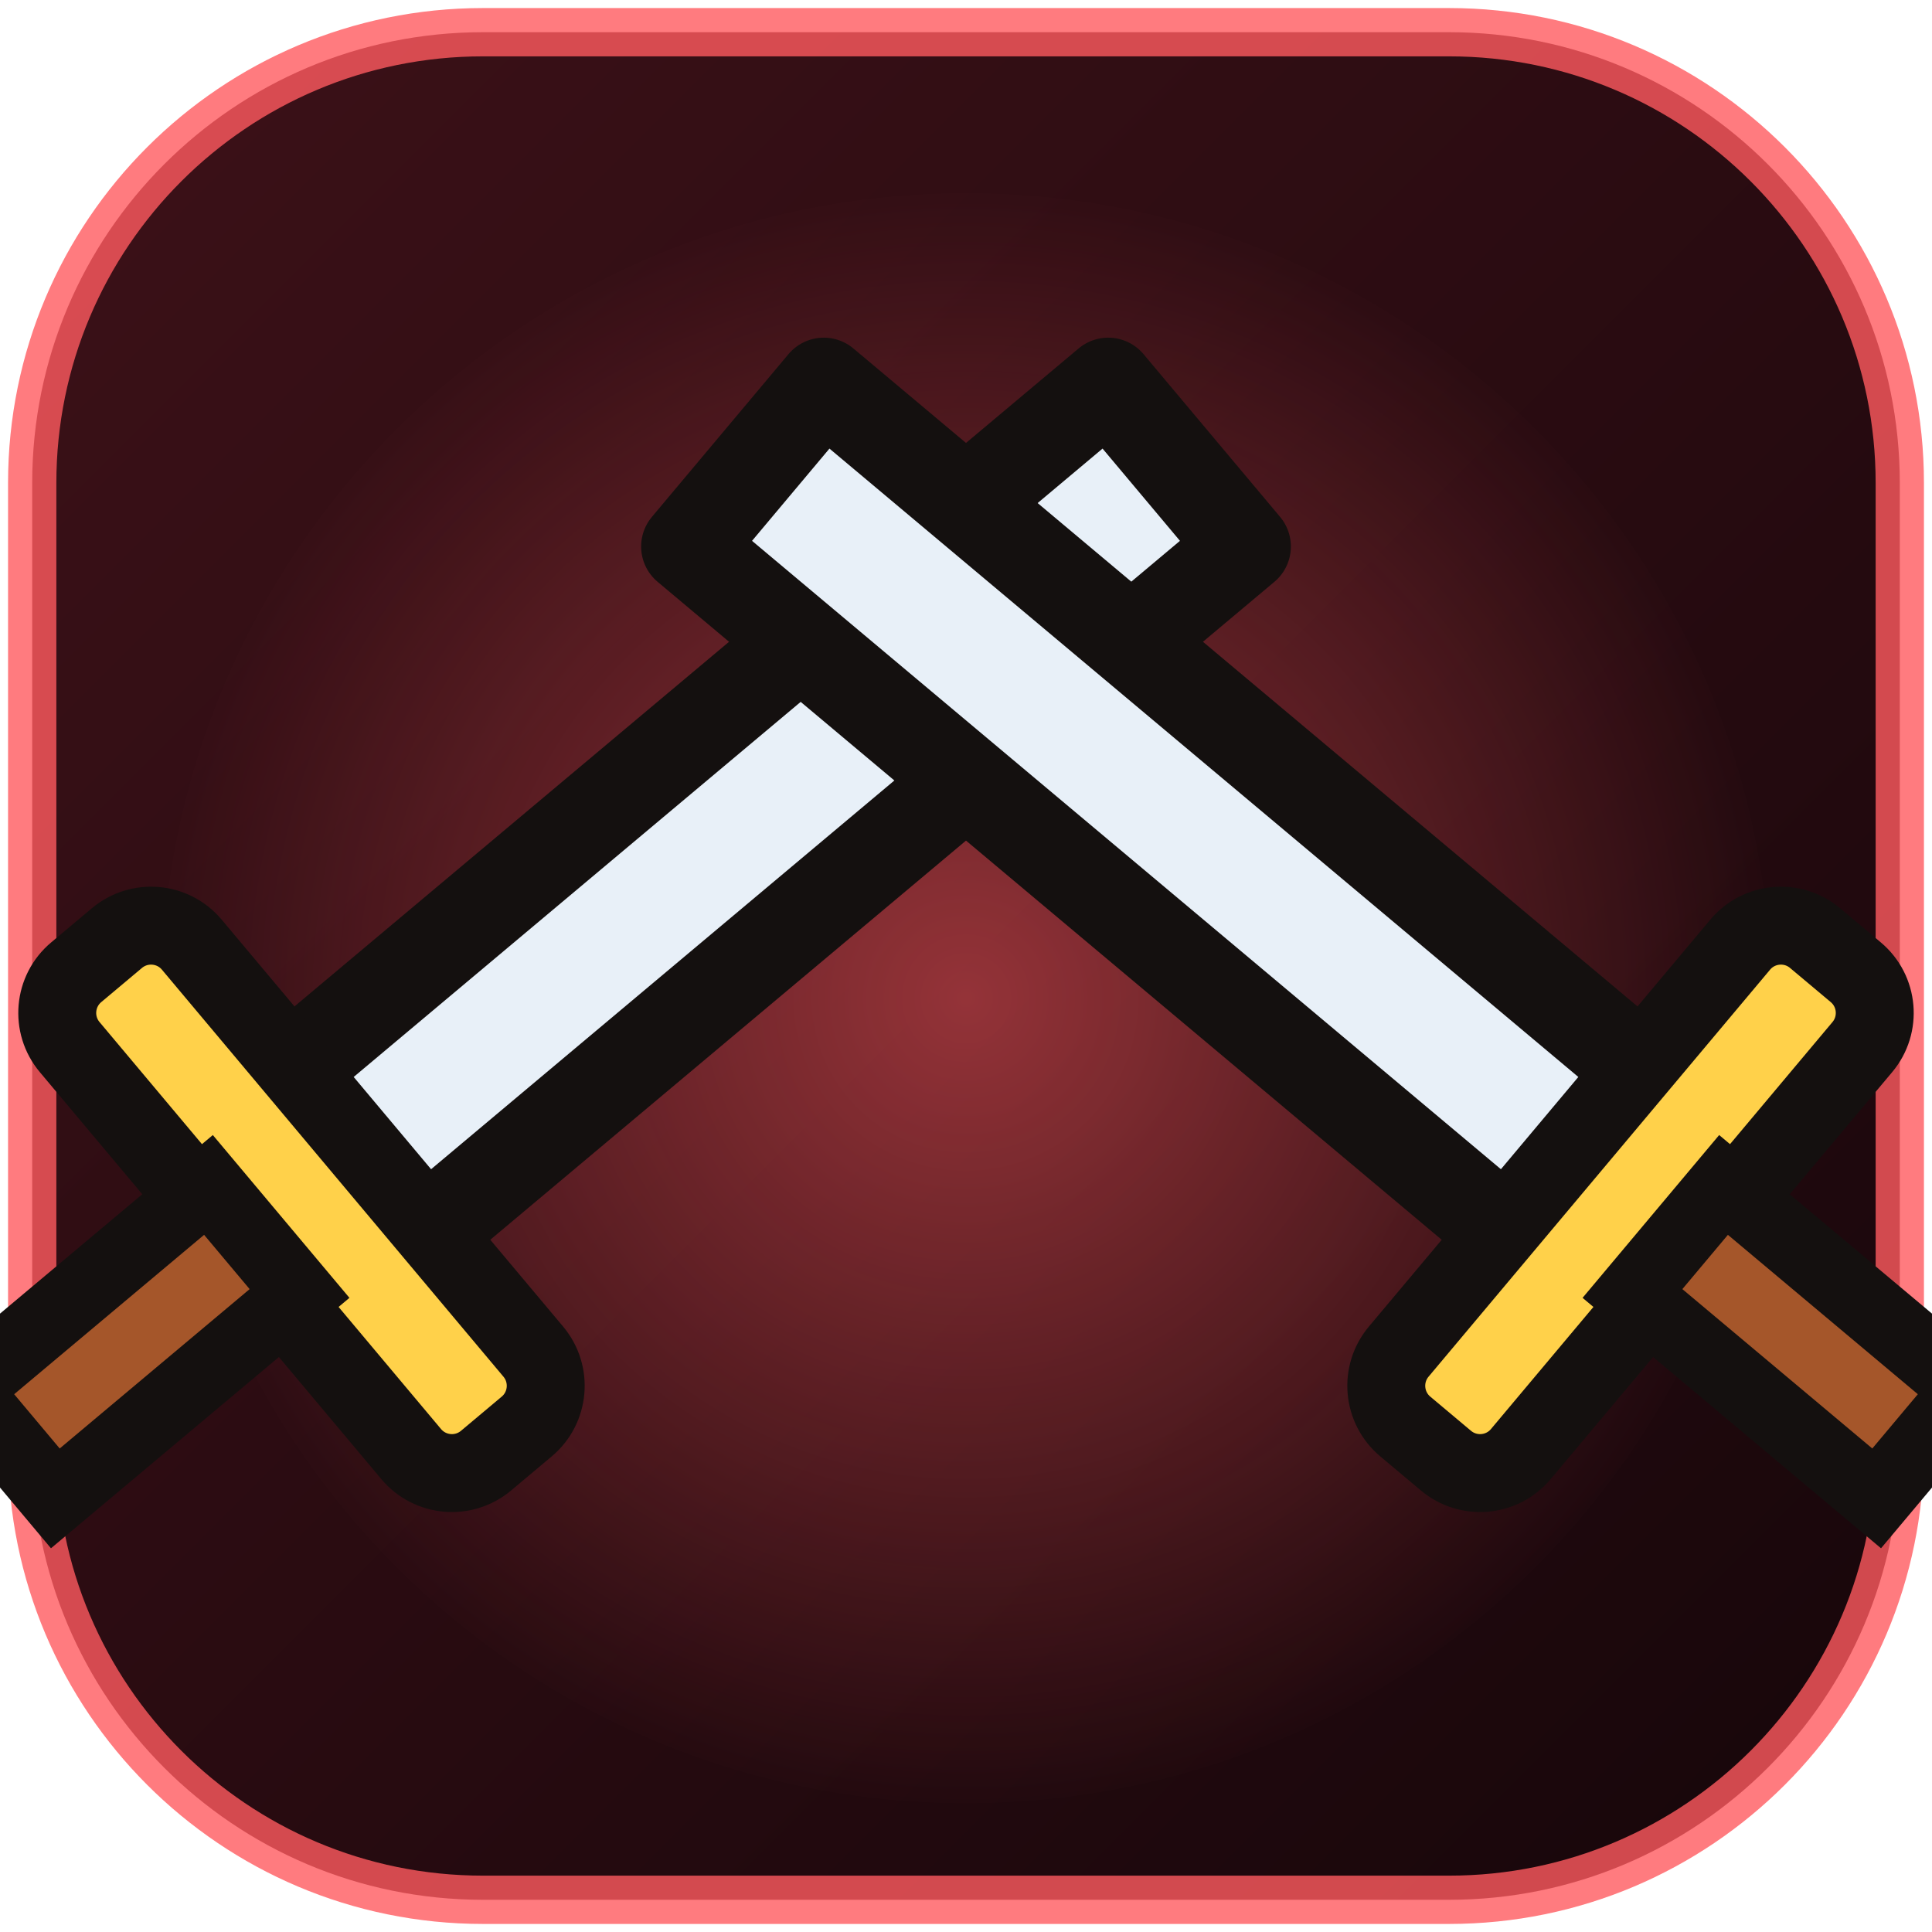
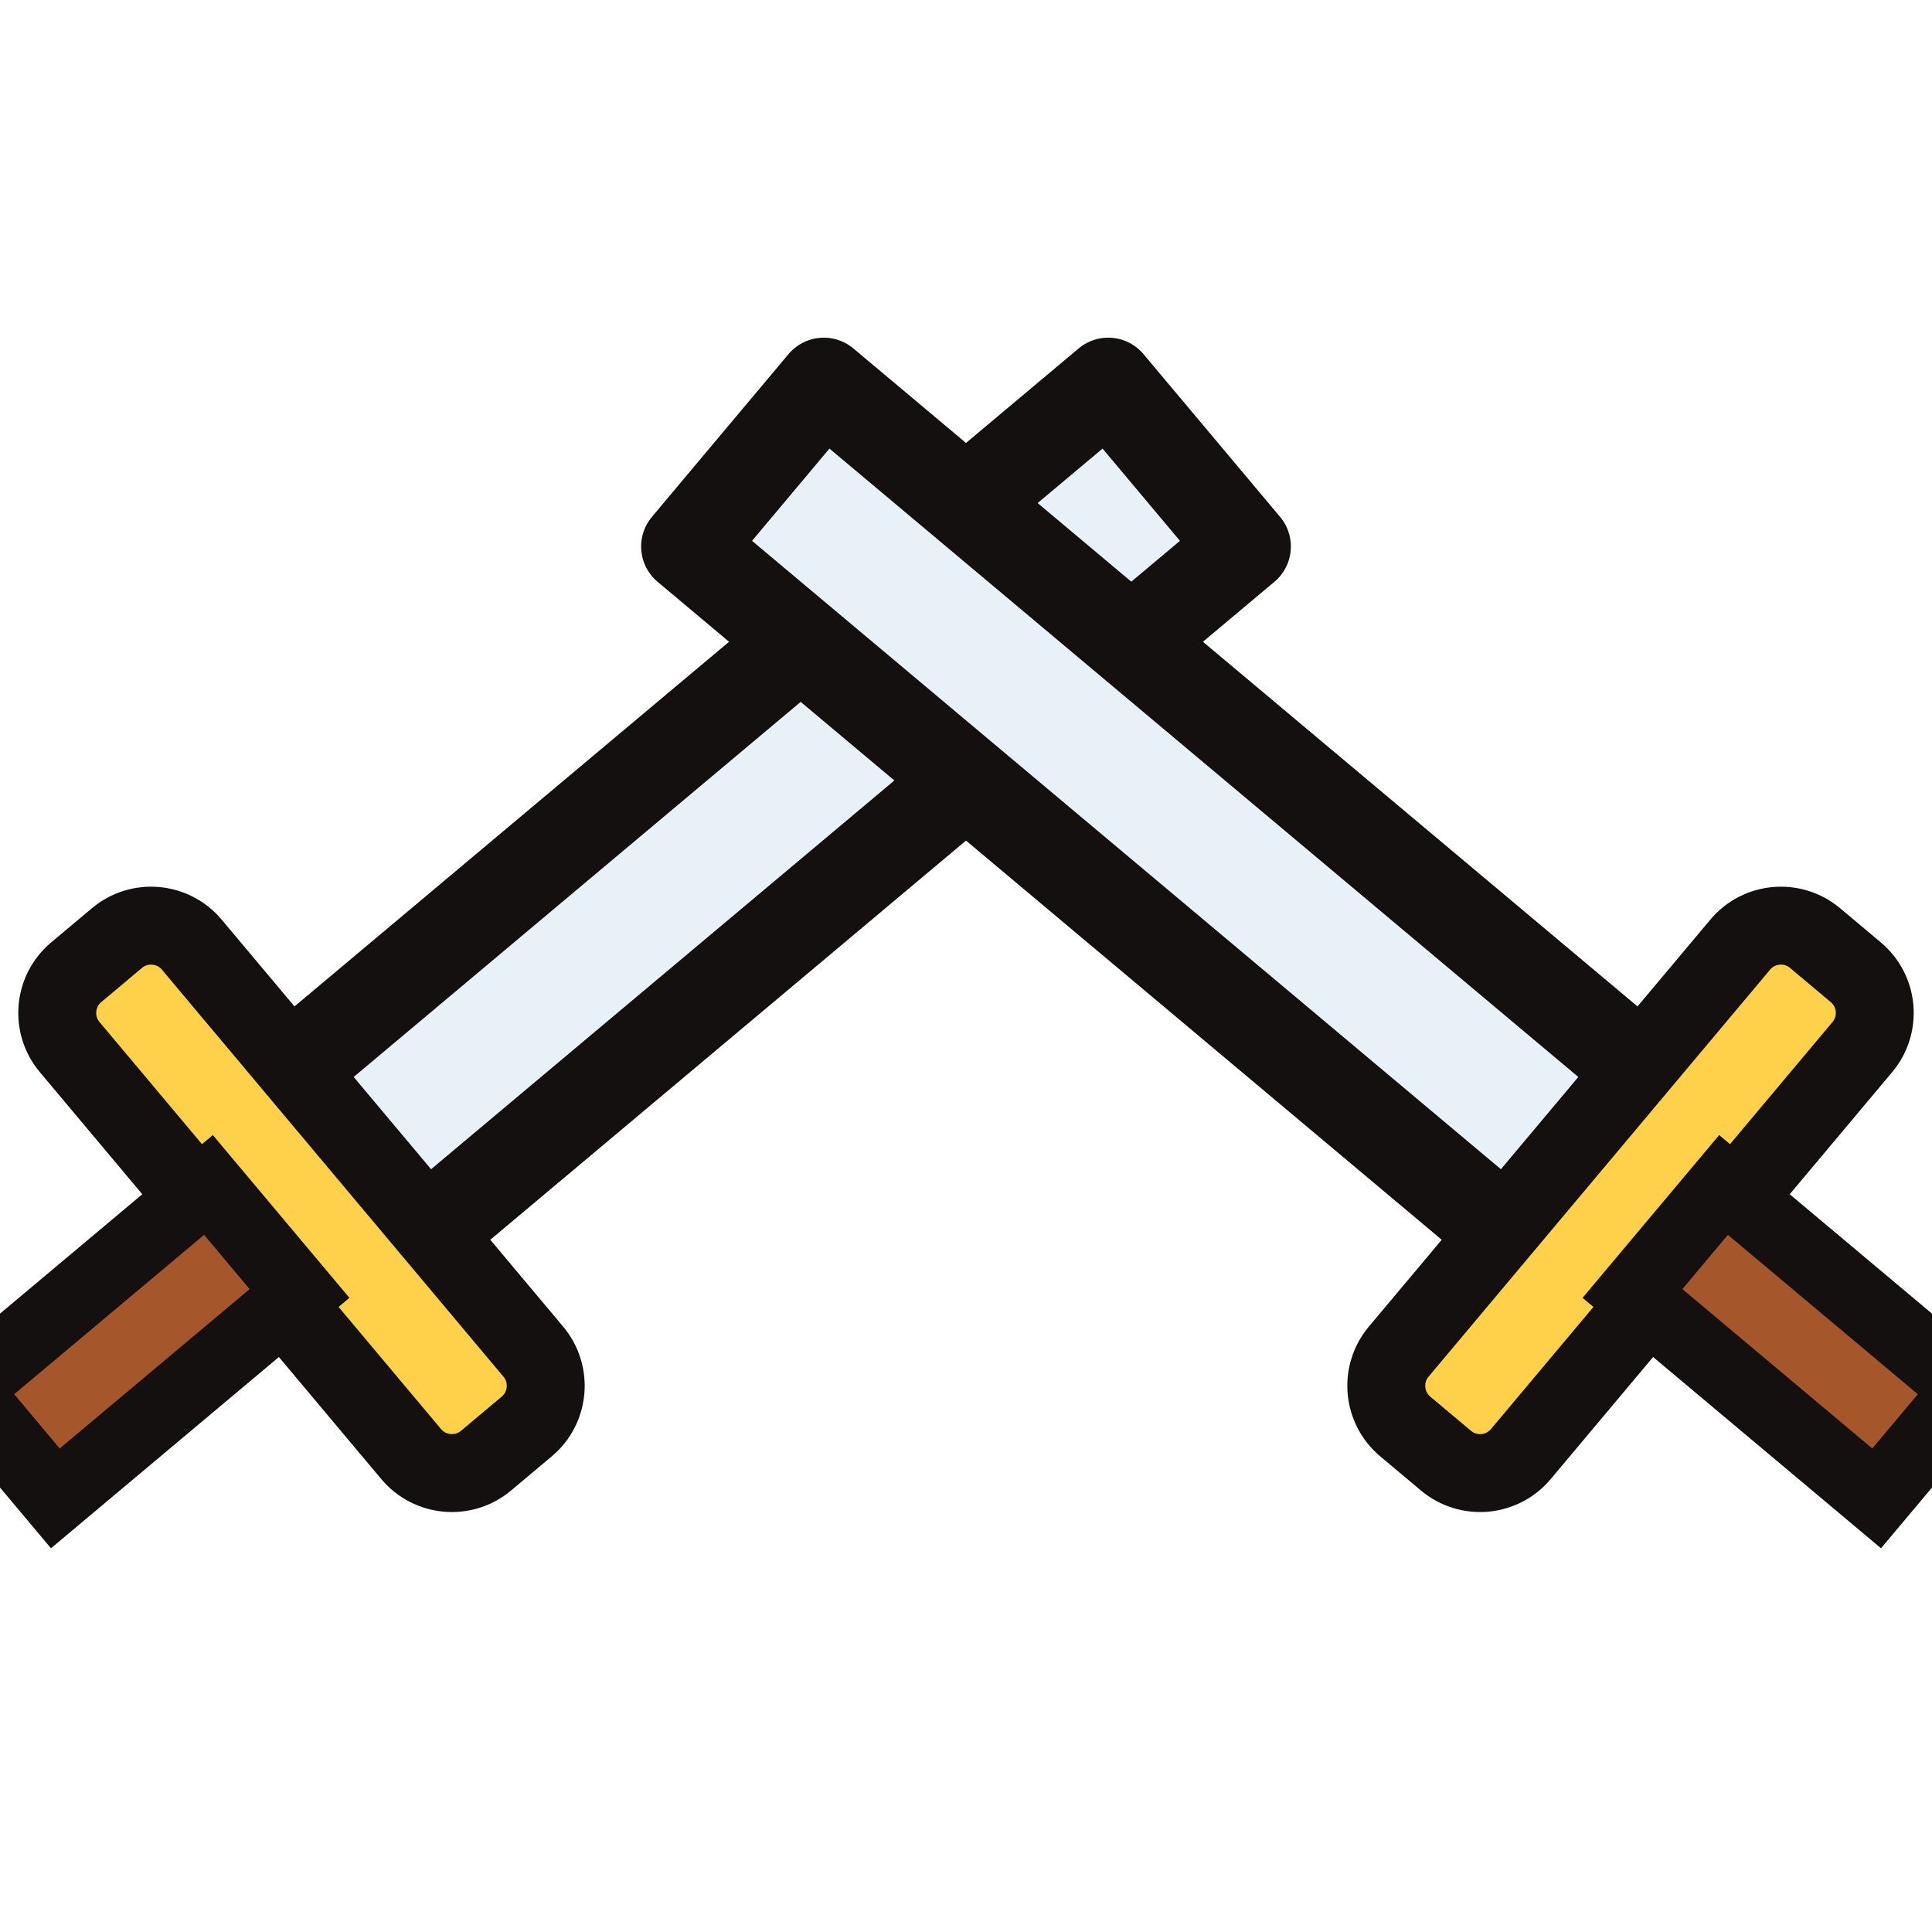
<svg xmlns="http://www.w3.org/2000/svg" viewBox="0 0 120 120">
  <defs>
    <linearGradient id="bswords" x1="0" y1="0" x2="1" y2="1">
      <stop offset="0" stop-color="#3d1118" />
      <stop offset="1" stop-color="#16060a" />
    </linearGradient>
    <radialGradient id="gswords" cx=".5" cy=".5" r=".5">
      <stop offset="0" stop-color="#ff5a5f" stop-opacity=".5" />
      <stop offset="1" stop-color="#ff5a5f" stop-opacity="0" />
    </radialGradient>
  </defs>
-   <rect x="2" y="2" width="116" height="116" rx="28" fill="url(#bswords)" stroke="#ff5a5f" stroke-opacity=".8" stroke-width="3" />
-   <circle cx="60" cy="62" r="50" fill="url(#gswords)" />
  <g transform="translate(36 60) rotate(50) scale(2.2)">
    <path d="M-3 -22 L3 -22 L3 8 L0 12 L-3 8 Z" fill="#e8f0f8" stroke="#14100f" stroke-width="2.6" stroke-linejoin="round" />
    <rect x="-9" y="8" width="18" height="4.5" rx="1.5" fill="#ffd14a" stroke="#14100f" stroke-width="2.2" />
    <rect x="-2" y="12" width="4" height="9" fill="#a5562a" stroke="#14100f" stroke-width="2" />
  </g>
  <g transform="translate(84 60) rotate(-50) scale(2.2)">
    <path d="M-3 -22 L3 -22 L3 8 L0 12 L-3 8 Z" fill="#e8f0f8" stroke="#14100f" stroke-width="2.6" stroke-linejoin="round" />
    <rect x="-9" y="8" width="18" height="4.5" rx="1.5" fill="#ffd14a" stroke="#14100f" stroke-width="2.2" />
    <rect x="-2" y="12" width="4" height="9" fill="#a5562a" stroke="#14100f" stroke-width="2" />
  </g>
</svg>
